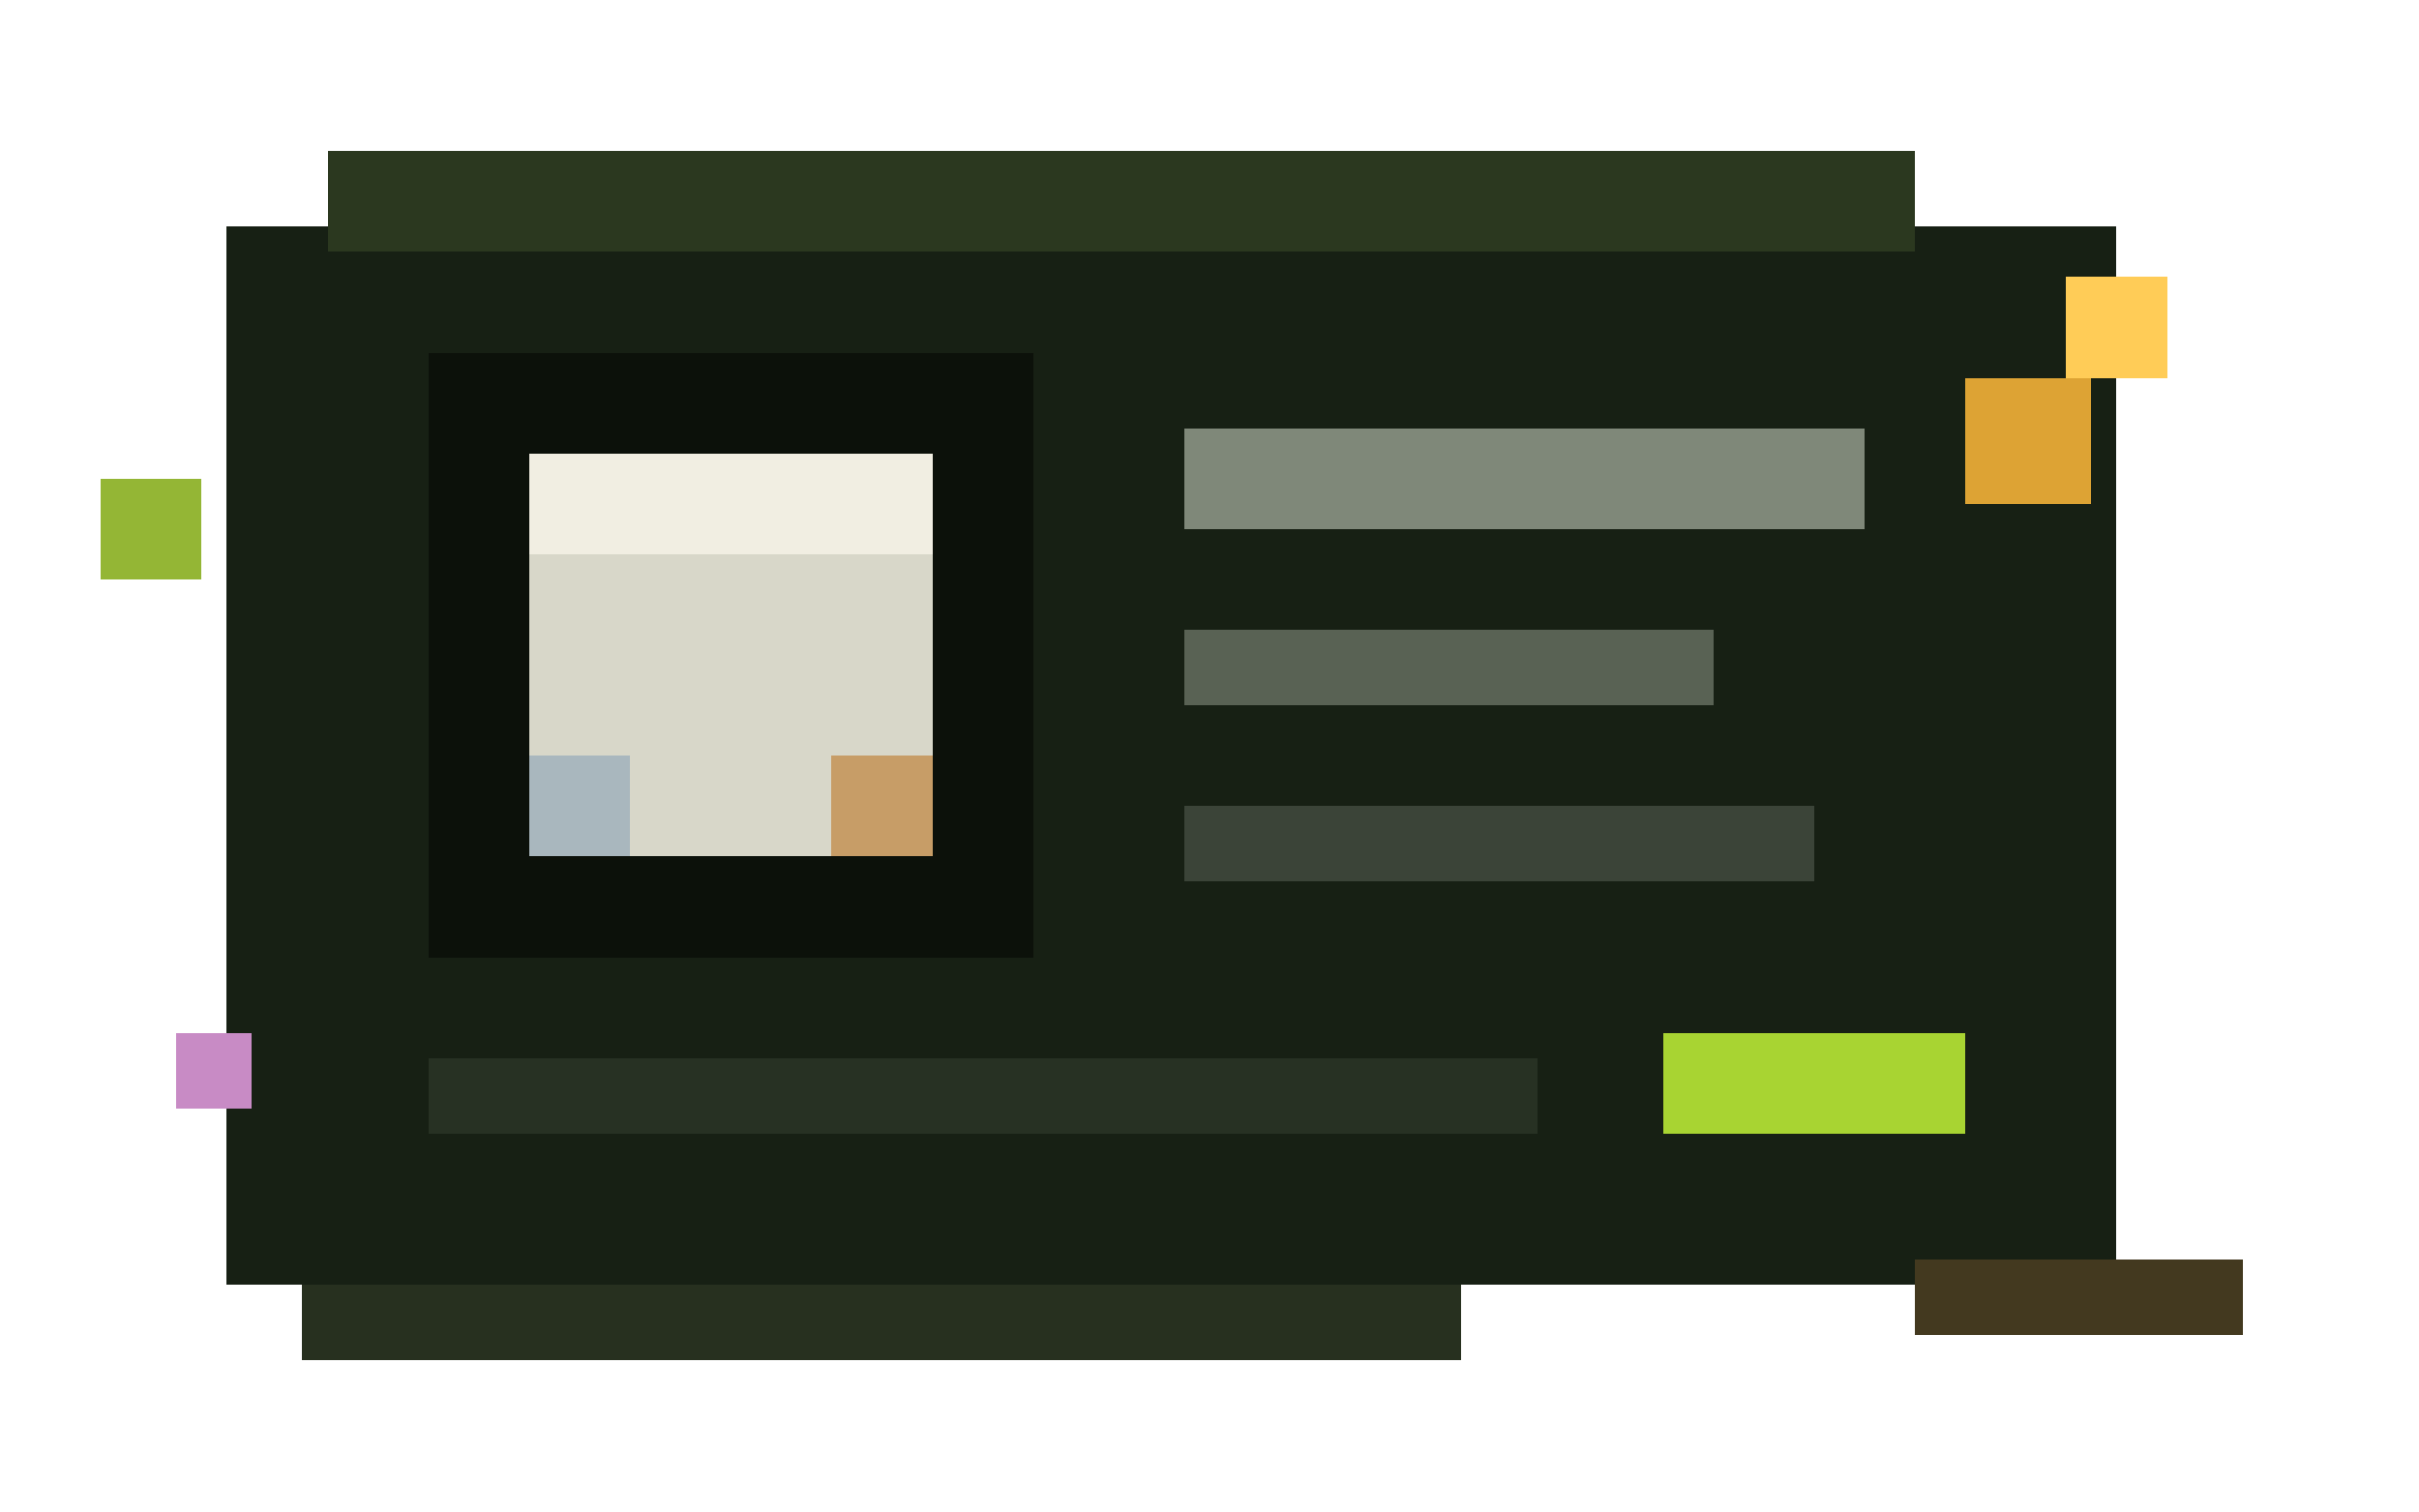
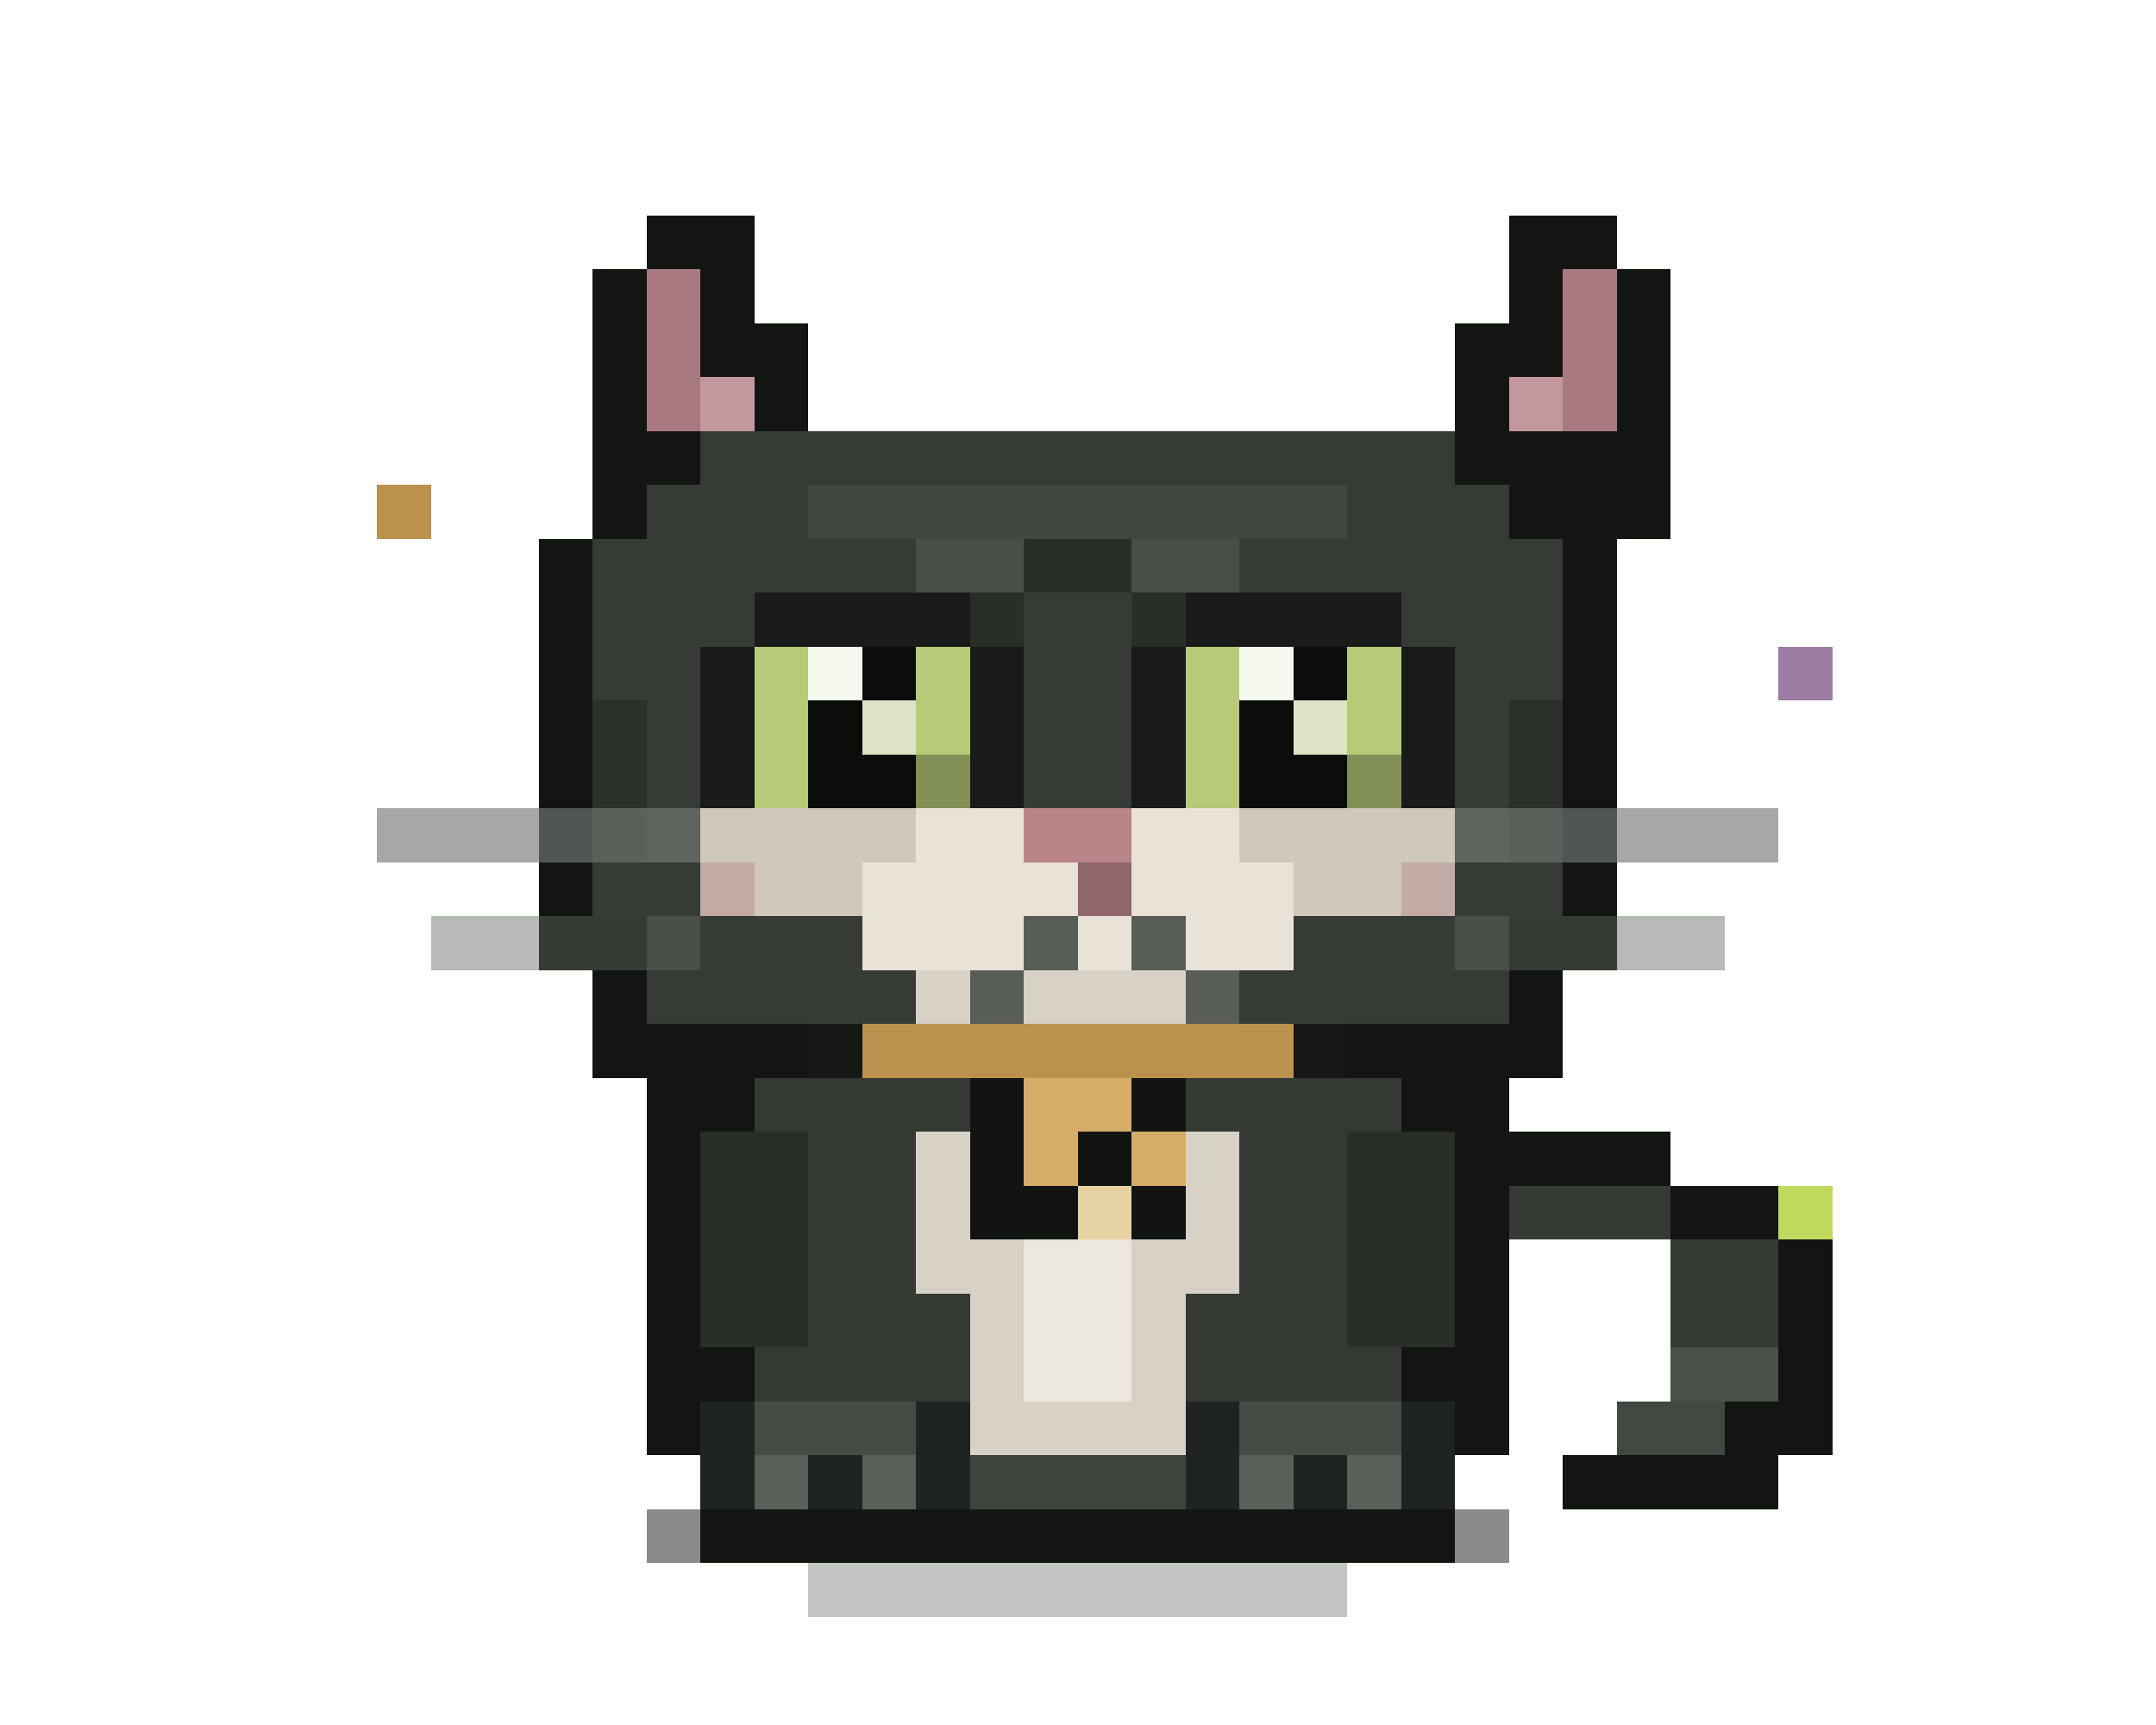
- <svg xmlns="http://www.w3.org/2000/svg" viewBox="0 0 192 120" shape-rendering="crispEdges">
-   <rect width="192" height="120" fill="none" />
-   <rect x="18" y="18" width="150" height="84" fill="#172014" />
-   <rect x="26" y="12" width="126" height="8" fill="#2B381F" />
-   <rect x="34" y="28" width="48" height="48" fill="#0C110A" />
-   <rect x="42" y="36" width="32" height="32" fill="#D8D7C9" />
-   <rect x="42" y="36" width="32" height="8" fill="#F1EEE2" />
-   <rect x="42" y="60" width="8" height="8" fill="#A9B7BE" />
-   <rect x="66" y="60" width="8" height="8" fill="#C79D67" />
-   <rect x="94" y="34" width="54" height="8" fill="#7F8879" />
-   <rect x="94" y="50" width="42" height="6" fill="#596254" />
-   <rect x="94" y="64" width="50" height="6" fill="#3B4438" />
-   <rect x="34" y="84" width="88" height="6" fill="#273123" />
-   <rect x="132" y="82" width="24" height="8" fill="#A8D432" />
-   <rect x="156" y="30" width="10" height="10" fill="#DDA334" />
-   <rect x="164" y="22" width="8" height="8" fill="#FFCC57" />
-   <rect x="8" y="38" width="8" height="8" fill="#94B635" />
-   <rect x="14" y="82" width="6" height="6" fill="#C88BC5" />
-   <rect x="152" y="100" width="26" height="6" fill="#43391F" />
-   <rect x="24" y="102" width="92" height="6" fill="#27301F" />
+ <svg xmlns="http://www.w3.org/2000/svg" viewBox="0 0 160 128" shape-rendering="crispEdges">
+   <rect x="48" y="112" width="64" height="4" fill="#080A08" opacity=".48" />
+   <rect x="60" y="116" width="40" height="4" fill="#080A08" opacity=".24" />
+   <rect x="108" y="84" width="16" height="4" fill="#121512" />
+   <rect x="120" y="88" width="12" height="4" fill="#121512" />
+   <rect x="128" y="92" width="8" height="16" fill="#121512" />
+   <rect x="124" y="104" width="8" height="8" fill="#121512" />
+   <rect x="116" y="108" width="12" height="4" fill="#121512" />
+   <rect x="112" y="88" width="12" height="4" fill="#343934" />
+   <rect x="124" y="92" width="8" height="12" fill="#343934" />
+   <rect x="120" y="104" width="8" height="4" fill="#414741" />
+   <rect x="124" y="100" width="8" height="4" fill="#4A5049" />
+   <rect x="52" y="76" width="56" height="4" fill="#121512" />
+   <rect x="48" y="80" width="64" height="28" fill="#121512" />
+   <rect x="52" y="108" width="56" height="8" fill="#121512" />
+   <rect x="56" y="80" width="48" height="28" fill="#343934" />
+   <rect x="60" y="104" width="40" height="8" fill="#3D433D" />
+   <rect x="52" y="84" width="8" height="16" fill="#292E29" />
+   <rect x="100" y="84" width="8" height="16" fill="#292E29" />
+   <rect x="72" y="80" width="16" height="4" fill="#D8D2C6" />
+   <rect x="68" y="84" width="24" height="12" fill="#D8D2C6" />
+   <rect x="72" y="96" width="16" height="12" fill="#D8D2C6" />
+   <rect x="76" y="84" width="8" height="20" fill="#ECE7DD" />
+   <rect x="52" y="104" width="20" height="8" fill="#202420" />
+   <rect x="88" y="104" width="20" height="8" fill="#202420" />
+   <rect x="56" y="104" width="12" height="4" fill="#454B45" />
+   <rect x="92" y="104" width="12" height="4" fill="#454B45" />
+   <rect x="56" y="108" width="4" height="4" fill="#596059" />
+   <rect x="64" y="108" width="4" height="4" fill="#596059" />
+   <rect x="92" y="108" width="4" height="4" fill="#596059" />
+   <rect x="100" y="108" width="4" height="4" fill="#596059" />
+   <rect x="44" y="20" width="8" height="20" fill="#121512" />
+   <rect x="48" y="16" width="8" height="20" fill="#121512" />
+   <rect x="52" y="24" width="8" height="12" fill="#121512" />
+   <rect x="108" y="24" width="8" height="12" fill="#121512" />
+   <rect x="112" y="16" width="8" height="20" fill="#121512" />
+   <rect x="116" y="20" width="8" height="20" fill="#121512" />
+   <rect x="48" y="20" width="4" height="12" fill="#A97980" />
+   <rect x="116" y="20" width="4" height="12" fill="#A97980" />
+   <rect x="52" y="28" width="4" height="4" fill="#C2989C" />
+   <rect x="112" y="28" width="4" height="4" fill="#C2989C" />
+   <rect x="48" y="32" width="64" height="4" fill="#121512" />
+   <rect x="44" y="36" width="72" height="4" fill="#121512" />
+   <rect x="40" y="40" width="80" height="32" fill="#121512" />
+   <rect x="44" y="72" width="72" height="8" fill="#121512" />
+   <rect x="52" y="32" width="56" height="4" fill="#363B36" />
+   <rect x="48" y="36" width="64" height="4" fill="#363B36" />
+   <rect x="44" y="40" width="72" height="28" fill="#363B36" />
+   <rect x="48" y="68" width="64" height="8" fill="#363B36" />
+   <rect x="60" y="36" width="40" height="4" fill="#404640" />
+   <rect x="68" y="40" width="24" height="4" fill="#484E48" />
+   <rect x="76" y="40" width="8" height="4" fill="#292E29" />
+   <rect x="72" y="44" width="4" height="4" fill="#292E29" />
+   <rect x="84" y="44" width="4" height="4" fill="#292E29" />
+   <rect x="44" y="52" width="4" height="12" fill="#2B302B" />
+   <rect x="112" y="52" width="4" height="12" fill="#2B302B" />
+   <rect x="52" y="48" width="24" height="12" fill="#181B18" />
+   <rect x="56" y="44" width="16" height="4" fill="#181B18" />
+   <rect x="84" y="48" width="24" height="12" fill="#181B18" />
+   <rect x="88" y="44" width="16" height="4" fill="#181B18" />
+   <rect x="56" y="48" width="16" height="12" fill="#B7CA78" />
+   <rect x="88" y="48" width="16" height="12" fill="#B7CA78" />
+   <rect x="60" y="48" width="8" height="12" fill="#0B0D0B" />
+   <rect x="92" y="48" width="8" height="12" fill="#0B0D0B" />
+   <rect x="60" y="48" width="4" height="4" fill="#F6F7ED" />
+   <rect x="64" y="52" width="4" height="4" fill="#DCE4C5" />
+   <rect x="92" y="48" width="4" height="4" fill="#F6F7ED" />
+   <rect x="96" y="52" width="4" height="4" fill="#DCE4C5" />
+   <rect x="68" y="56" width="4" height="4" fill="#829056" />
+   <rect x="100" y="56" width="4" height="4" fill="#829056" />
+   <rect x="52" y="60" width="16" height="8" fill="#CFC8BB" />
+   <rect x="92" y="60" width="16" height="8" fill="#CFC8BB" />
+   <rect x="68" y="60" width="24" height="4" fill="#E8E2D7" />
+   <rect x="64" y="64" width="32" height="8" fill="#E8E2D7" />
+   <rect x="68" y="72" width="24" height="4" fill="#D8D1C5" />
+   <rect x="76" y="60" width="8" height="4" fill="#B98589" />
+   <rect x="80" y="64" width="4" height="4" fill="#8F666B" />
+   <rect x="76" y="68" width="4" height="4" fill="#595D58" />
+   <rect x="84" y="68" width="4" height="4" fill="#595D58" />
+   <rect x="72" y="72" width="4" height="4" fill="#595D58" />
+   <rect x="88" y="72" width="4" height="4" fill="#595D58" />
+   <rect x="76" y="76" width="12" height="4" fill="#595D58" />
+   <rect x="80" y="76" width="4" height="4" fill="#C9878F" />
+   <rect x="52" y="64" width="4" height="4" fill="#B47C82" opacity=".38" />
+   <rect x="104" y="64" width="4" height="4" fill="#B47C82" opacity=".38" />
+   <rect x="28" y="60" width="24" height="4" fill="#747A74" opacity=".65" />
+   <rect x="32" y="68" width="20" height="4" fill="#606660" opacity=".45" />
+   <rect x="108" y="60" width="24" height="4" fill="#747A74" opacity=".65" />
+   <rect x="108" y="68" width="20" height="4" fill="#606660" opacity=".45" />
+   <rect x="60" y="76" width="40" height="4" fill="#141714" />
+   <rect x="64" y="76" width="32" height="4" fill="#BA914D" />
+   <rect x="72" y="80" width="16" height="12" fill="#111411" />
+   <rect x="76" y="80" width="8" height="4" fill="#D5AD68" />
+   <rect x="76" y="84" width="4" height="4" fill="#D5AD68" />
+   <rect x="84" y="84" width="4" height="4" fill="#D5AD68" />
+   <rect x="80" y="88" width="4" height="4" fill="#E7D3A1" />
+   <rect x="28" y="36" width="4" height="4" fill="#BA914D" />
+   <rect x="132" y="48" width="4" height="4" fill="#9D7DA3" />
+   <rect x="132" y="88" width="4" height="4" fill="#BFD95F" />
</svg>
